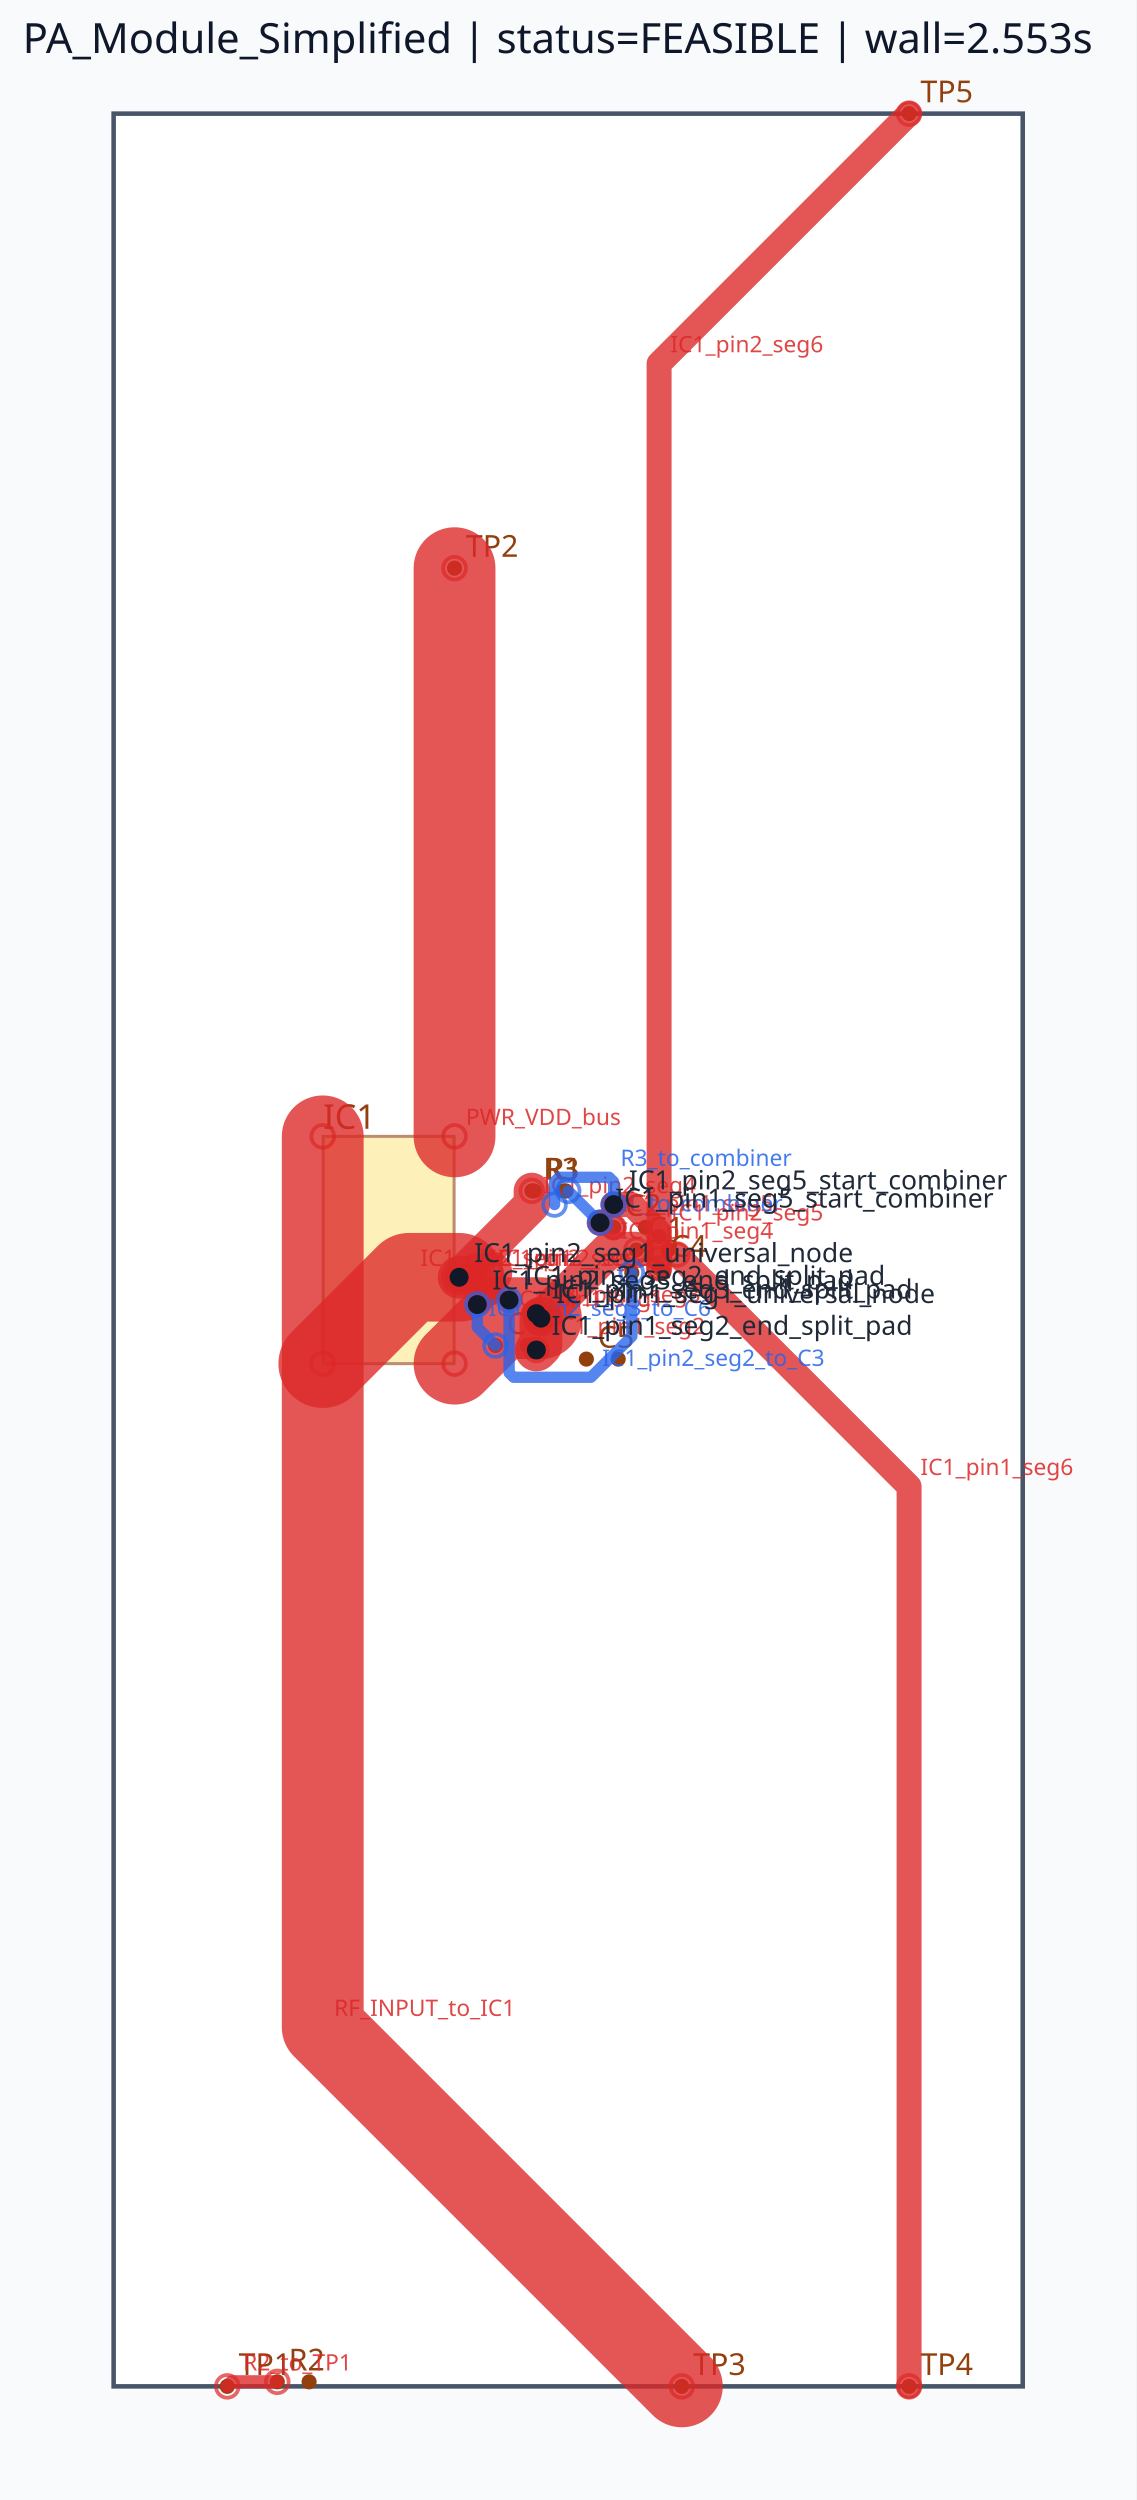
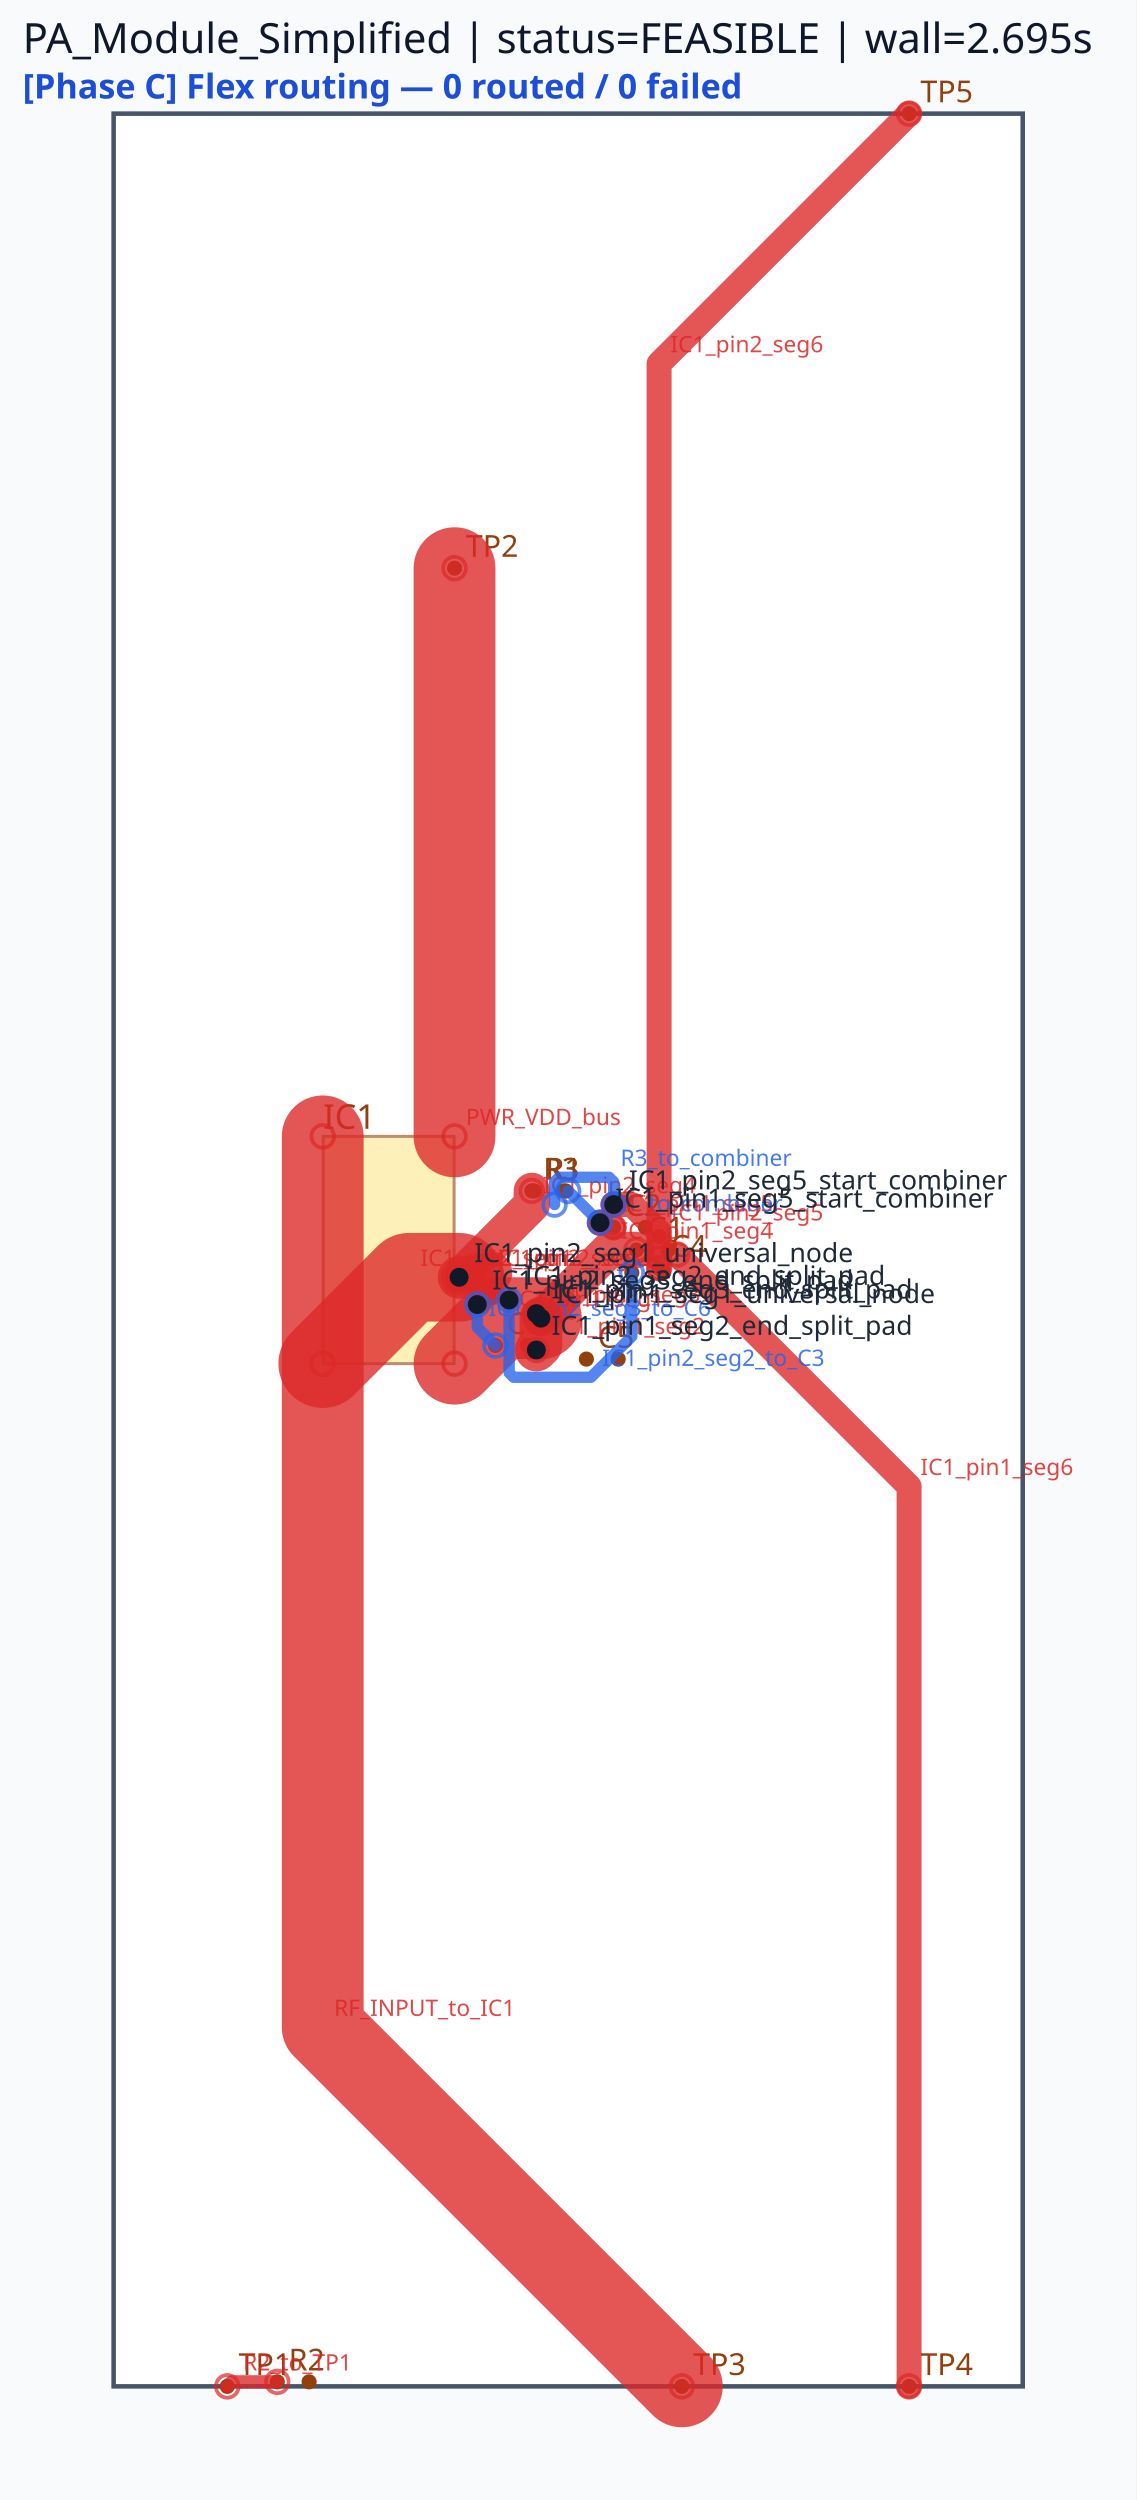
<svg xmlns="http://www.w3.org/2000/svg" viewBox="0 0 300.0 660.0" width="300.0" height="660.0">
  <rect x="0" y="0" width="100%" height="100%" fill="#f8fafc" />
  <rect x="30.00" y="30.00" width="240.00" height="600.00" fill="#ffffff" stroke="#475569" stroke-width="1.2" />
  <rect x="85.32" y="300.00" width="34.56" height="60.00" fill="#fde68a" stroke="#92400e" stroke-width="0.8" opacity="0.6" />
  <text x="85.32" y="298.00" font-family="sans-serif" font-size="9" fill="#92400e">IC1</text>
  <circle cx="60.00" cy="630.00" r="2" fill="#92400e" />
  <text x="63.00" y="627.00" font-family="sans-serif" font-size="8" fill="#92400e">TP1</text>
  <circle cx="120.00" cy="150.00" r="2" fill="#92400e" />
  <text x="123.00" y="147.00" font-family="sans-serif" font-size="8" fill="#92400e">TP2</text>
  <circle cx="180.00" cy="630.00" r="2" fill="#92400e" />
  <text x="183.00" y="627.00" font-family="sans-serif" font-size="8" fill="#92400e">TP3</text>
  <circle cx="240.00" cy="630.00" r="2" fill="#92400e" />
  <text x="243.00" y="627.00" font-family="sans-serif" font-size="8" fill="#92400e">TP4</text>
  <circle cx="240.00" cy="30.00" r="2" fill="#92400e" />
  <text x="243.00" y="27.00" font-family="sans-serif" font-size="8" fill="#92400e">TP5</text>
  <circle cx="168.00" cy="330.00" r="2" fill="#92400e" />
  <circle cx="176.40" cy="330.00" r="2" fill="#92400e" />
  <text x="171.00" y="327.00" font-family="sans-serif" font-size="8" fill="#92400e">C1</text>
  <circle cx="141.00" cy="314.41" r="2" fill="#92400e" />
  <circle cx="149.40" cy="314.41" r="2" fill="#92400e" />
  <text x="144.00" y="311.41" font-family="sans-serif" font-size="8" fill="#92400e">R1</text>
  <circle cx="162.00" cy="324.00" r="2" fill="#92400e" />
  <circle cx="170.40" cy="324.00" r="2" fill="#92400e" />
  <text x="165.00" y="321.00" font-family="sans-serif" font-size="8" fill="#92400e">C2</text>
  <circle cx="73.20" cy="628.80" r="2" fill="#92400e" />
  <circle cx="81.60" cy="628.80" r="2" fill="#92400e" />
  <text x="76.20" y="625.80" font-family="sans-serif" font-size="8" fill="#92400e">R2</text>
  <circle cx="166.80" cy="336.00" r="2" fill="#92400e" />
  <circle cx="175.20" cy="336.00" r="2" fill="#92400e" />
  <text x="169.80" y="333.00" font-family="sans-serif" font-size="8" fill="#92400e">C3</text>
  <circle cx="140.40" cy="314.40" r="2" fill="#92400e" />
  <circle cx="148.80" cy="314.40" r="2" fill="#92400e" />
  <text x="143.40" y="311.40" font-family="sans-serif" font-size="8" fill="#92400e">R3</text>
  <circle cx="174.00" cy="334.80" r="2" fill="#92400e" />
  <circle cx="174.00" cy="326.40" r="2" fill="#92400e" />
  <text x="177.00" y="331.80" font-family="sans-serif" font-size="8" fill="#92400e">C4</text>
  <circle cx="154.80" cy="358.80" r="2" fill="#92400e" />
  <circle cx="163.20" cy="358.80" r="2" fill="#92400e" />
  <text x="157.80" y="355.80" font-family="sans-serif" font-size="8" fill="#92400e">C5</text>
  <circle cx="139.20" cy="355.20" r="2" fill="#92400e" />
  <circle cx="130.80" cy="355.20" r="2" fill="#92400e" />
  <text x="133.80" y="352.20" font-family="sans-serif" font-size="8" fill="#92400e">C6</text>
  <polyline points="85.20,360.00 108.00,337.20 121.20,337.20" fill="none" stroke="#dc2626" stroke-width="23.40" stroke-linecap="round" stroke-linejoin="round" opacity="0.78" />
  <circle cx="85.20" cy="360.00" r="3" fill="none" stroke="#dc2626" stroke-width="1.0" opacity="0.7" />
  <circle cx="121.20" cy="337.20" r="3" fill="none" stroke="#dc2626" stroke-width="1.0" opacity="0.7" />
  <text x="111.00" y="334.20" font-family="sans-serif" font-size="6" fill="#dc2626" opacity="0.85">IC1_pin2_seg1</text>
  <polyline points="120.00,360.00 132.00,348.00 142.80,348.00" fill="none" stroke="#dc2626" stroke-width="21.60" stroke-linecap="round" stroke-linejoin="round" opacity="0.78" />
  <circle cx="120.00" cy="360.00" r="3" fill="none" stroke="#dc2626" stroke-width="1.0" opacity="0.7" />
  <circle cx="142.80" cy="348.00" r="3" fill="none" stroke="#dc2626" stroke-width="1.0" opacity="0.7" />
  <text x="135.00" y="345.00" font-family="sans-serif" font-size="6" fill="#dc2626" opacity="0.85">IC1_pin1_seg1</text>
  <polyline points="142.80,348.00 160.80,330.00 168.00,330.00" fill="none" stroke="#dc2626" stroke-width="9.60" stroke-linecap="round" stroke-linejoin="round" opacity="0.78" />
  <circle cx="142.80" cy="348.00" r="3" fill="none" stroke="#dc2626" stroke-width="1.0" opacity="0.7" />
  <circle cx="168.00" cy="330.00" r="3" fill="none" stroke="#dc2626" stroke-width="1.0" opacity="0.7" />
  <text x="163.80" y="327.00" font-family="sans-serif" font-size="6" fill="#dc2626" opacity="0.85">IC1_pin1_seg4</text>
  <polyline points="121.20,337.20 140.40,318.00 140.40,314.40" fill="none" stroke="#dc2626" stroke-width="9.60" stroke-linecap="round" stroke-linejoin="round" opacity="0.78" />
  <circle cx="121.20" cy="337.20" r="3" fill="none" stroke="#dc2626" stroke-width="1.0" opacity="0.7" />
  <circle cx="140.40" cy="314.40" r="3" fill="none" stroke="#dc2626" stroke-width="1.0" opacity="0.7" />
  <text x="143.40" y="315.00" font-family="sans-serif" font-size="6" fill="#dc2626" opacity="0.85">IC1_pin2_seg4</text>
  <polyline points="121.20,337.20 128.40,337.20 129.60,336.00" fill="none" stroke="#dc2626" stroke-width="11.28" stroke-linecap="round" stroke-linejoin="round" opacity="0.78" />
  <circle cx="121.20" cy="337.20" r="3" fill="none" stroke="#dc2626" stroke-width="1.0" opacity="0.7" />
  <circle cx="129.60" cy="336.00" r="3" fill="none" stroke="#dc2626" stroke-width="1.0" opacity="0.7" />
  <text x="131.40" y="334.20" font-family="sans-serif" font-size="6" fill="#dc2626" opacity="0.85">IC1_pin2_seg2</text>
  <polyline points="158.40,322.80 160.80,322.80 162.00,324.00" fill="none" stroke="#dc2626" stroke-width="6.60" stroke-linecap="round" stroke-linejoin="round" opacity="0.78" />
  <circle cx="158.40" cy="322.80" r="3" fill="none" stroke="#dc2626" stroke-width="1.0" opacity="0.7" />
  <circle cx="162.00" cy="324.00" r="3" fill="none" stroke="#dc2626" stroke-width="1.0" opacity="0.7" />
  <text x="163.80" y="319.80" font-family="sans-serif" font-size="6" fill="#dc2626" opacity="0.85">IC1_pin1_seg5</text>
  <polyline points="121.20,337.20 126.00,337.20 129.60,340.80" fill="none" stroke="#dc2626" stroke-width="7.62" stroke-linecap="round" stroke-linejoin="round" opacity="0.78" />
  <circle cx="121.20" cy="337.20" r="3" fill="none" stroke="#dc2626" stroke-width="1.0" opacity="0.7" />
  <circle cx="129.60" cy="340.80" r="3" fill="none" stroke="#dc2626" stroke-width="1.0" opacity="0.7" />
  <text x="129.00" y="334.20" font-family="sans-serif" font-size="6" fill="#dc2626" opacity="0.85">IC1_pin2_seg3</text>
  <polyline points="180.00,630.00 85.20,535.20 85.20,300.00" fill="none" stroke="#dc2626" stroke-width="21.60" stroke-linecap="round" stroke-linejoin="round" opacity="0.78" />
  <circle cx="180.00" cy="630.00" r="3" fill="none" stroke="#dc2626" stroke-width="1.0" opacity="0.7" />
  <circle cx="85.20" cy="300.00" r="3" fill="none" stroke="#dc2626" stroke-width="1.0" opacity="0.7" />
  <text x="88.20" y="532.20" font-family="sans-serif" font-size="6" fill="#dc2626" opacity="0.85">RF_INPUT_to_IC1</text>
  <polyline points="120.00,150.00 120.00,300.00" fill="none" stroke="#dc2626" stroke-width="21.60" stroke-linecap="round" stroke-linejoin="round" opacity="0.78" />
  <circle cx="120.00" cy="150.00" r="3" fill="none" stroke="#dc2626" stroke-width="1.0" opacity="0.7" />
  <circle cx="120.00" cy="300.00" r="3" fill="none" stroke="#dc2626" stroke-width="1.0" opacity="0.7" />
  <text x="123.00" y="297.00" font-family="sans-serif" font-size="6" fill="#dc2626" opacity="0.85">PWR_VDD_bus</text>
  <polyline points="178.80,331.20 240.00,392.40 240.00,630.00" fill="none" stroke="#dc2626" stroke-width="6.60" stroke-linecap="round" stroke-linejoin="round" opacity="0.78" />
  <circle cx="178.80" cy="331.20" r="3" fill="none" stroke="#dc2626" stroke-width="1.0" opacity="0.7" />
  <circle cx="240.00" cy="630.00" r="3" fill="none" stroke="#dc2626" stroke-width="1.0" opacity="0.7" />
  <text x="243.00" y="389.40" font-family="sans-serif" font-size="6" fill="#dc2626" opacity="0.85">IC1_pin1_seg6</text>
  <polyline points="174.00,332.40 174.00,96.00 240.00,30.00" fill="none" stroke="#dc2626" stroke-width="6.60" stroke-linecap="round" stroke-linejoin="round" opacity="0.78" />
  <circle cx="174.00" cy="332.40" r="3" fill="none" stroke="#dc2626" stroke-width="1.0" opacity="0.7" />
  <circle cx="240.00" cy="30.00" r="3" fill="none" stroke="#dc2626" stroke-width="1.0" opacity="0.7" />
  <text x="177.00" y="93.00" font-family="sans-serif" font-size="6" fill="#dc2626" opacity="0.85">IC1_pin2_seg6</text>
  <polyline points="73.20,628.80 61.20,628.80 60.00,630.00" fill="none" stroke="#dc2626" stroke-width="3.48" stroke-linecap="round" stroke-linejoin="round" opacity="0.78" />
  <circle cx="73.20" cy="628.80" r="3" fill="none" stroke="#dc2626" stroke-width="1.0" opacity="0.7" />
  <circle cx="60.00" cy="630.00" r="3" fill="none" stroke="#dc2626" stroke-width="1.0" opacity="0.7" />
  <text x="64.20" y="625.80" font-family="sans-serif" font-size="6" fill="#dc2626" opacity="0.85">R2_to_TP1</text>
  <polyline points="150.00,314.40 158.40,322.80" fill="none" stroke="#2563eb" stroke-width="3.00" stroke-linecap="round" stroke-linejoin="round" opacity="0.78" />
  <circle cx="150.00" cy="314.40" r="3" fill="none" stroke="#2563eb" stroke-width="1.0" opacity="0.7" />
  <circle cx="158.40" cy="322.80" r="3" fill="none" stroke="#2563eb" stroke-width="1.0" opacity="0.7" />
  <text x="161.40" y="319.80" font-family="sans-serif" font-size="6" fill="#2563eb" opacity="0.85">R1_to_combiner</text>
  <polyline points="126.00,344.40 126.00,350.40 130.80,355.20" fill="none" stroke="#2563eb" stroke-width="3.00" stroke-linecap="round" stroke-linejoin="round" opacity="0.78" />
  <circle cx="126.00" cy="344.40" r="3" fill="none" stroke="#2563eb" stroke-width="1.0" opacity="0.7" />
  <circle cx="130.80" cy="355.20" r="3" fill="none" stroke="#2563eb" stroke-width="1.0" opacity="0.7" />
  <text x="129.00" y="347.40" font-family="sans-serif" font-size="6" fill="#2563eb" opacity="0.85">IC1_pin2_seg3_to_C6</text>
  <polyline points="162.00,318.00 166.80,318.00 174.00,325.20 174.00,334.80" fill="none" stroke="#dc2626" stroke-width="6.60" stroke-linecap="round" stroke-linejoin="round" opacity="0.78" />
  <circle cx="162.00" cy="318.00" r="3" fill="none" stroke="#dc2626" stroke-width="1.0" opacity="0.7" />
  <circle cx="174.00" cy="334.80" r="3" fill="none" stroke="#dc2626" stroke-width="1.0" opacity="0.7" />
  <text x="177.00" y="322.20" font-family="sans-serif" font-size="6" fill="#dc2626" opacity="0.85">IC1_pin2_seg5</text>
  <polyline points="142.80,348.00 141.60,346.80" fill="none" stroke="#dc2626" stroke-width="7.62" stroke-linecap="round" stroke-linejoin="round" opacity="0.78" />
  <circle cx="142.80" cy="348.00" r="3" fill="none" stroke="#dc2626" stroke-width="1.0" opacity="0.7" />
  <circle cx="141.60" cy="346.80" r="3" fill="none" stroke="#dc2626" stroke-width="1.0" opacity="0.7" />
  <text x="144.60" y="343.80" font-family="sans-serif" font-size="6" fill="#dc2626" opacity="0.85">IC1_pin1_seg3</text>
  <polyline points="142.80,348.00 142.80,355.20 141.60,356.40" fill="none" stroke="#dc2626" stroke-width="11.28" stroke-linecap="round" stroke-linejoin="round" opacity="0.78" />
  <circle cx="142.80" cy="348.00" r="3" fill="none" stroke="#dc2626" stroke-width="1.0" opacity="0.7" />
  <circle cx="141.60" cy="356.40" r="3" fill="none" stroke="#dc2626" stroke-width="1.0" opacity="0.7" />
  <text x="145.80" y="352.20" font-family="sans-serif" font-size="6" fill="#dc2626" opacity="0.85">IC1_pin1_seg2</text>
  <polyline points="134.40,343.20 134.40,362.40 135.60,363.60 156.00,363.60 166.80,352.80 166.80,336.00" fill="none" stroke="#2563eb" stroke-width="3.00" stroke-linecap="round" stroke-linejoin="round" opacity="0.78" />
  <circle cx="134.40" cy="343.20" r="3" fill="none" stroke="#2563eb" stroke-width="1.0" opacity="0.7" />
  <circle cx="166.80" cy="336.00" r="3" fill="none" stroke="#2563eb" stroke-width="1.0" opacity="0.7" />
  <text x="159.00" y="360.60" font-family="sans-serif" font-size="6" fill="#2563eb" opacity="0.85">IC1_pin2_seg2_to_C3</text>
  <polyline points="146.40,318.00 146.40,312.00 147.60,310.80 160.80,310.80 162.00,312.00 162.00,318.00" fill="none" stroke="#2563eb" stroke-width="3.00" stroke-linecap="round" stroke-linejoin="round" opacity="0.78" />
  <circle cx="146.40" cy="318.00" r="3" fill="none" stroke="#2563eb" stroke-width="1.0" opacity="0.7" />
  <circle cx="162.00" cy="318.00" r="3" fill="none" stroke="#2563eb" stroke-width="1.0" opacity="0.7" />
  <text x="163.80" y="307.80" font-family="sans-serif" font-size="6" fill="#2563eb" opacity="0.85">R3_to_combiner</text>
  <circle cx="142.80" cy="348.00" r="2.5" fill="#111827" />
  <text x="146.80" y="344.00" font-family="sans-serif" font-size="7" fill="#1f2937">IC1_pin1_seg1_universal_node</text>
  <circle cx="141.60" cy="356.40" r="2.5" fill="#111827" />
  <text x="145.60" y="352.40" font-family="sans-serif" font-size="7" fill="#1f2937">IC1_pin1_seg2_end_split_pad</text>
  <circle cx="141.60" cy="346.80" r="2.5" fill="#111827" />
  <text x="145.60" y="342.80" font-family="sans-serif" font-size="7" fill="#1f2937">IC1_pin1_seg3_end_split_pad</text>
  <circle cx="158.40" cy="322.80" r="2.5" fill="#111827" />
  <text x="162.40" y="318.80" font-family="sans-serif" font-size="7" fill="#1f2937">IC1_pin1_seg5_start_combiner</text>
  <circle cx="121.20" cy="337.20" r="2.5" fill="#111827" />
  <text x="125.20" y="333.20" font-family="sans-serif" font-size="7" fill="#1f2937">IC1_pin2_seg1_universal_node</text>
  <circle cx="134.40" cy="343.20" r="2.5" fill="#111827" />
  <text x="138.40" y="339.20" font-family="sans-serif" font-size="7" fill="#1f2937">IC1_pin2_seg2_end_split_pad</text>
  <circle cx="126.00" cy="344.40" r="2.5" fill="#111827" />
  <text x="130.00" y="340.40" font-family="sans-serif" font-size="7" fill="#1f2937">IC1_pin2_seg3_end_split_pad</text>
  <circle cx="162.00" cy="318.00" r="2.5" fill="#111827" />
  <text x="166.00" y="314.00" font-family="sans-serif" font-size="7" fill="#1f2937">IC1_pin2_seg5_start_combiner</text>
-   <text x="6" y="14" font-family="sans-serif" font-size="11" fill="#0f172a">PA_Module_Simplified | status=FEASIBLE | wall=2.553s</text>
+   <text x="6" y="14" font-family="sans-serif" font-size="11" fill="#0f172a">PA_Module_Simplified | status=FEASIBLE | wall=2.695s</text>
+   <text x="6" y="26" font-family="sans-serif" font-size="9" font-weight="bold" fill="#1d4ed8">[Phase C] Flex routing — 0 routed / 0 failed</text>
</svg>
